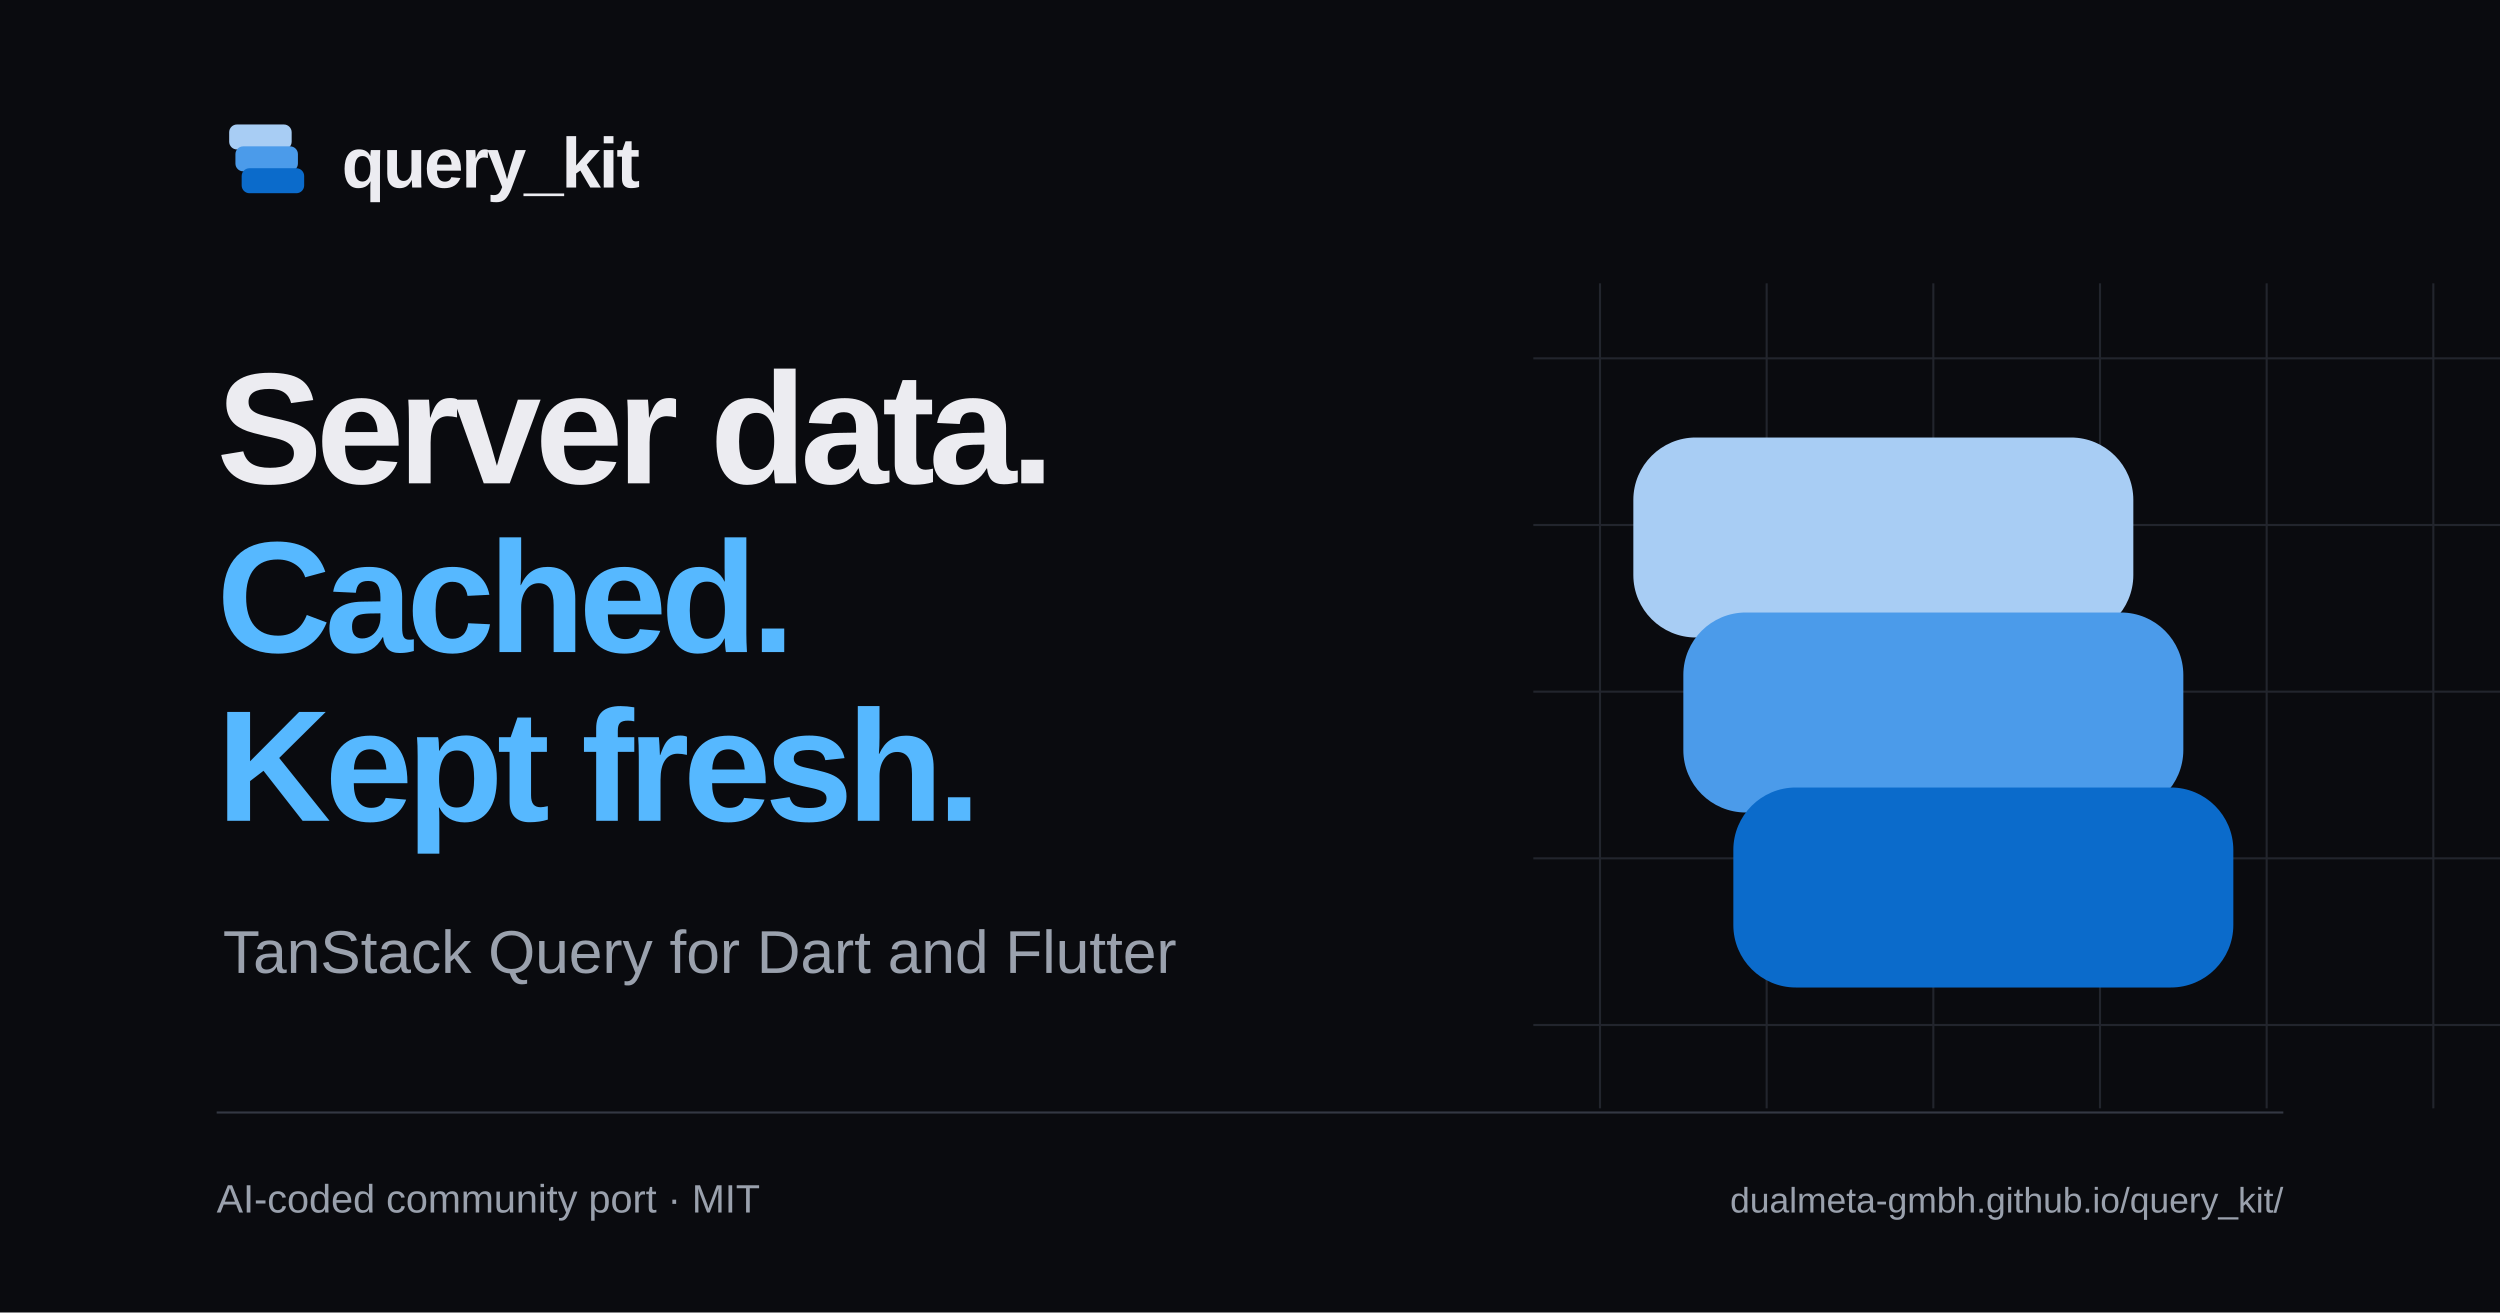
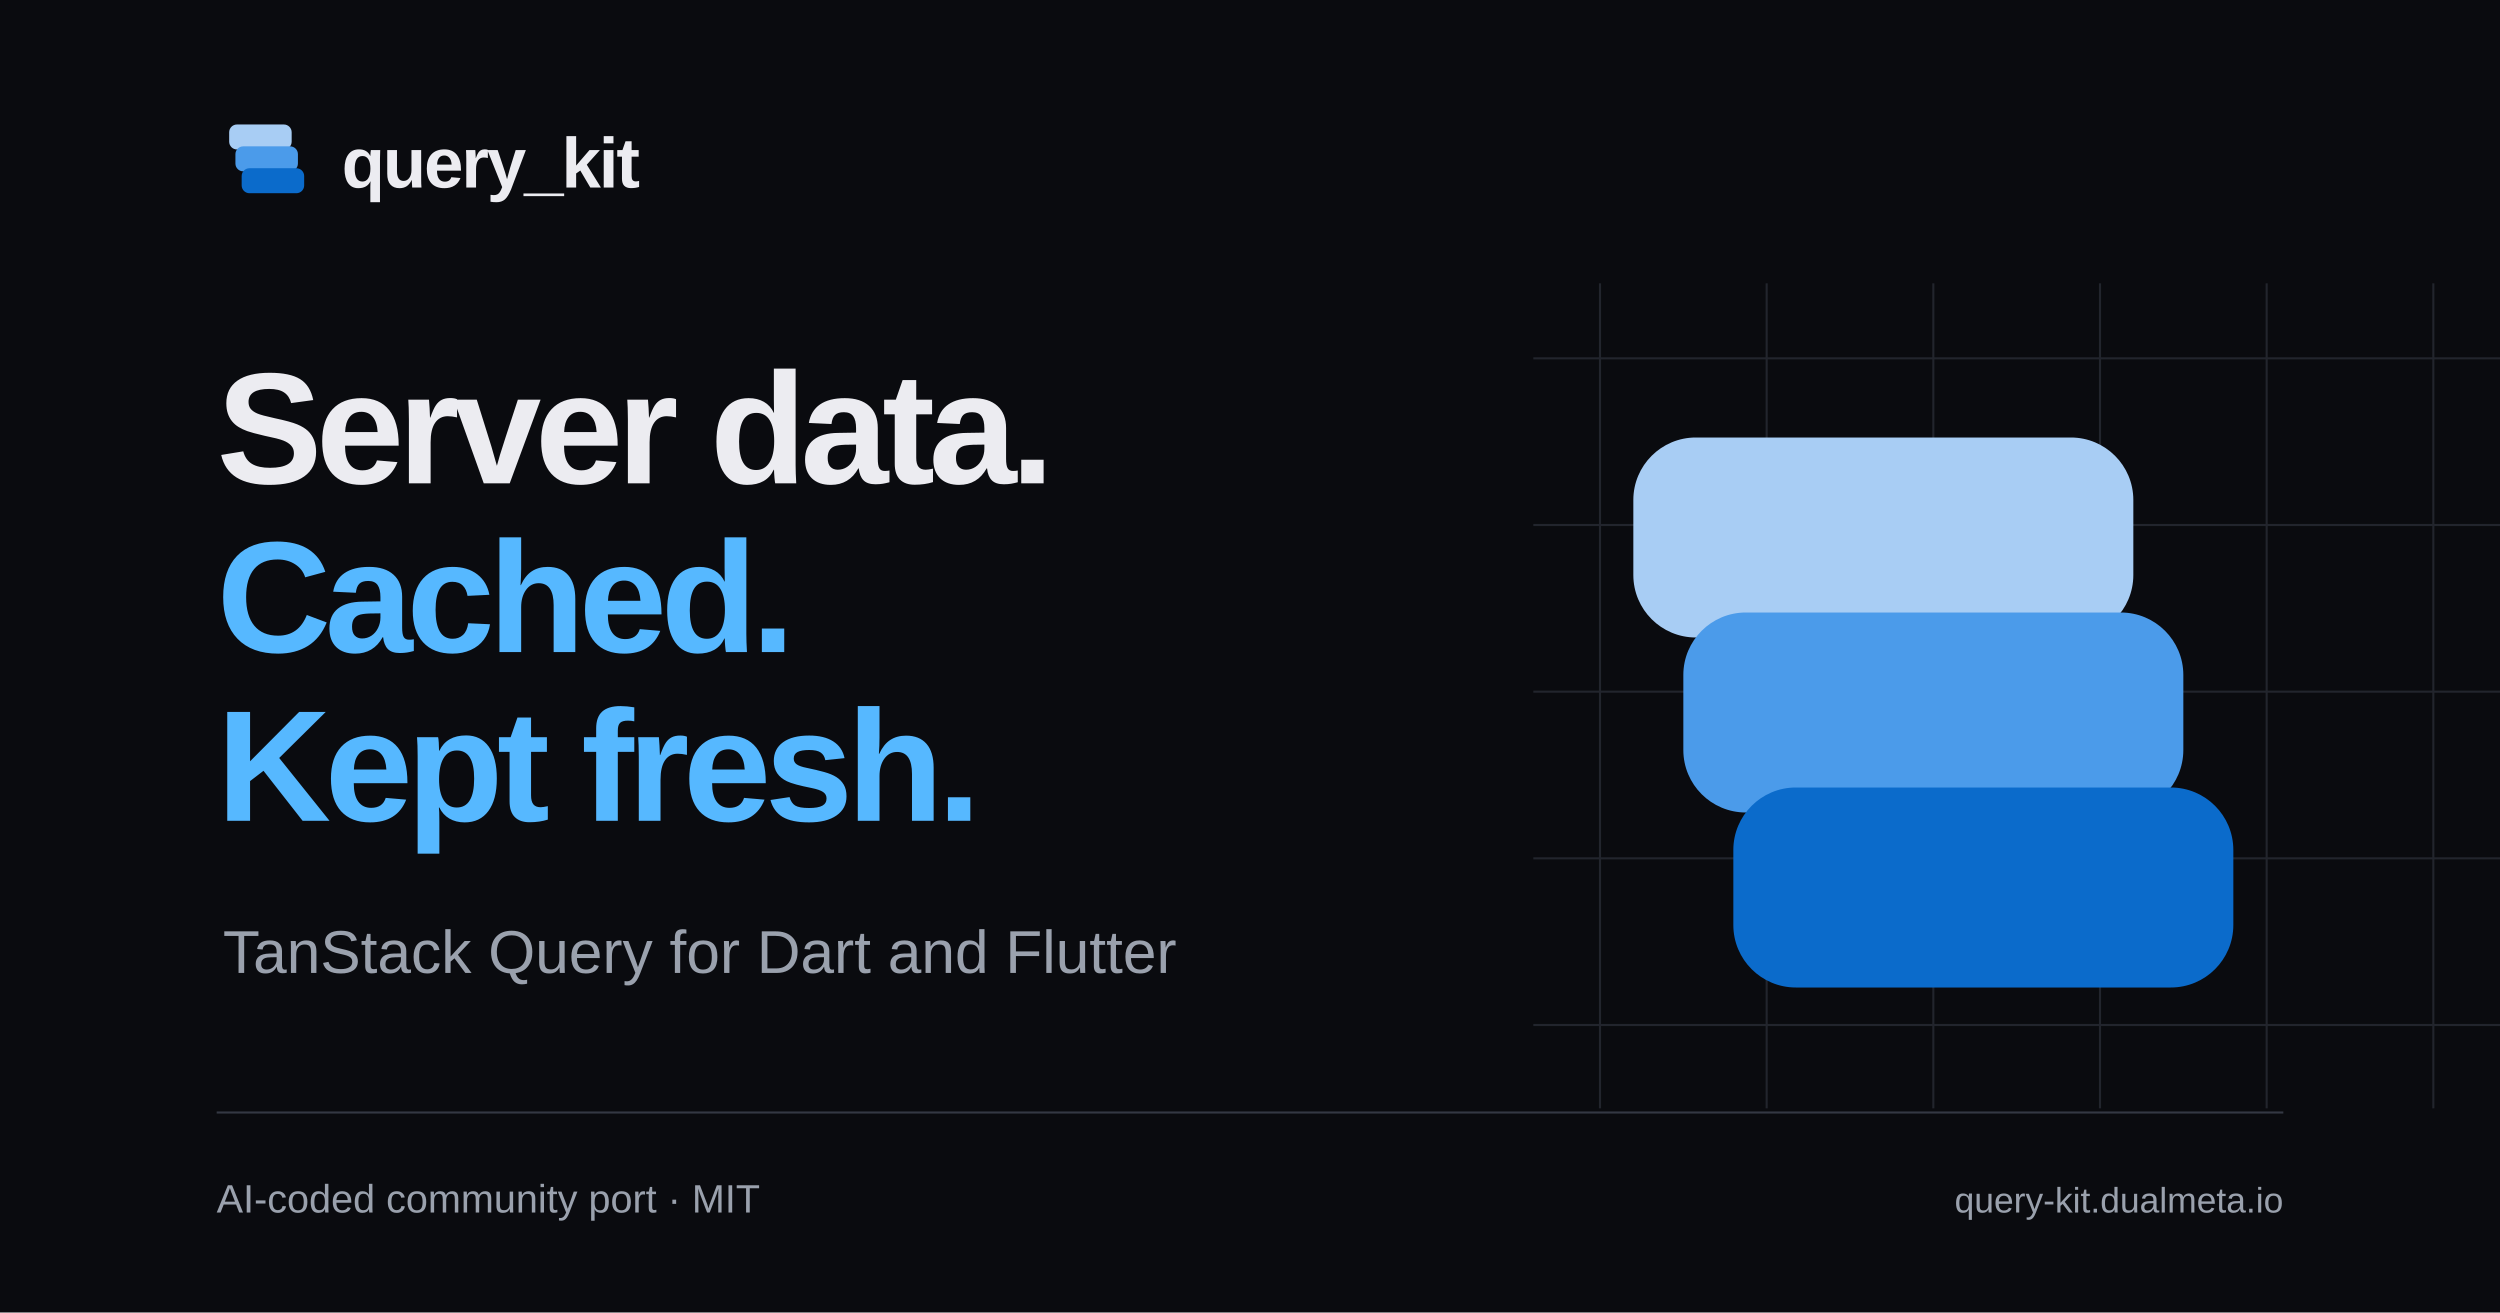
<svg xmlns="http://www.w3.org/2000/svg" width="1200" height="630" viewBox="0 0 1200 630" role="img" aria-labelledby="title desc">
  <rect width="1200" height="630" fill="#0a0b0f" />
  <path d="M768 136V532M848 136V532M928 136V532M1008 136V532M1088 136V532M1168 136V532M736 172H1200M736 252H1200M736 332H1200M736 412H1200M736 492H1200" stroke="#22252d" />
  <g transform="translate(104 53) scale(1.5)">
    <rect x="4" y="4.5" width="20" height="8" rx="2.5" fill="#a8cdf4" />
    <rect x="6" y="11.5" width="20" height="8" rx="2.5" fill="#4b9bea" />
    <rect x="8" y="18.5" width="20" height="8" rx="2.5" fill="#0b6bcb" />
  </g>
  <g font-family="Arial, Helvetica, sans-serif">
    <text x="164" y="90" font-size="34" font-weight="700" fill="#ececf1" letter-spacing="-1">query_kit</text>
    <text x="104" y="232" font-size="76" font-weight="700" fill="#ececf1" letter-spacing="-3">Server data.</text>
    <text x="104" y="313" font-size="76" font-weight="700" fill="#56b8ff" letter-spacing="-3">Cached.</text>
    <text x="104" y="394" font-size="76" font-weight="700" fill="#56b8ff" letter-spacing="-3">Kept fresh.</text>
    <text x="107" y="467" font-size="29" fill="#9aa1ad">TanStack Query for Dart and Flutter</text>
  </g>
  <g transform="translate(736 156) scale(12)">
    <rect x="4" y="4.5" width="20" height="8" rx="2.5" fill="#a8cdf4" />
    <rect x="6" y="11.5" width="20" height="8" rx="2.5" fill="#4b9bea" />
    <rect x="8" y="18.5" width="20" height="8" rx="2.5" fill="#0b6bcb" />
  </g>
  <path d="M104 534H1096" stroke="#343843" />
  <g font-family="Arial, Helvetica, sans-serif" fill="#9aa1ad">
    <text x="104" y="582" font-size="19">AI-coded community port · MIT</text>
-     <text x="1096" y="582" font-size="17" text-anchor="end">dualmeta-gmbh.github.io/query_kit/</text>
+     <text x="1096" y="582" font-size="17" text-anchor="end">query-kit.dualmeta.io</text>
  </g>
</svg>
